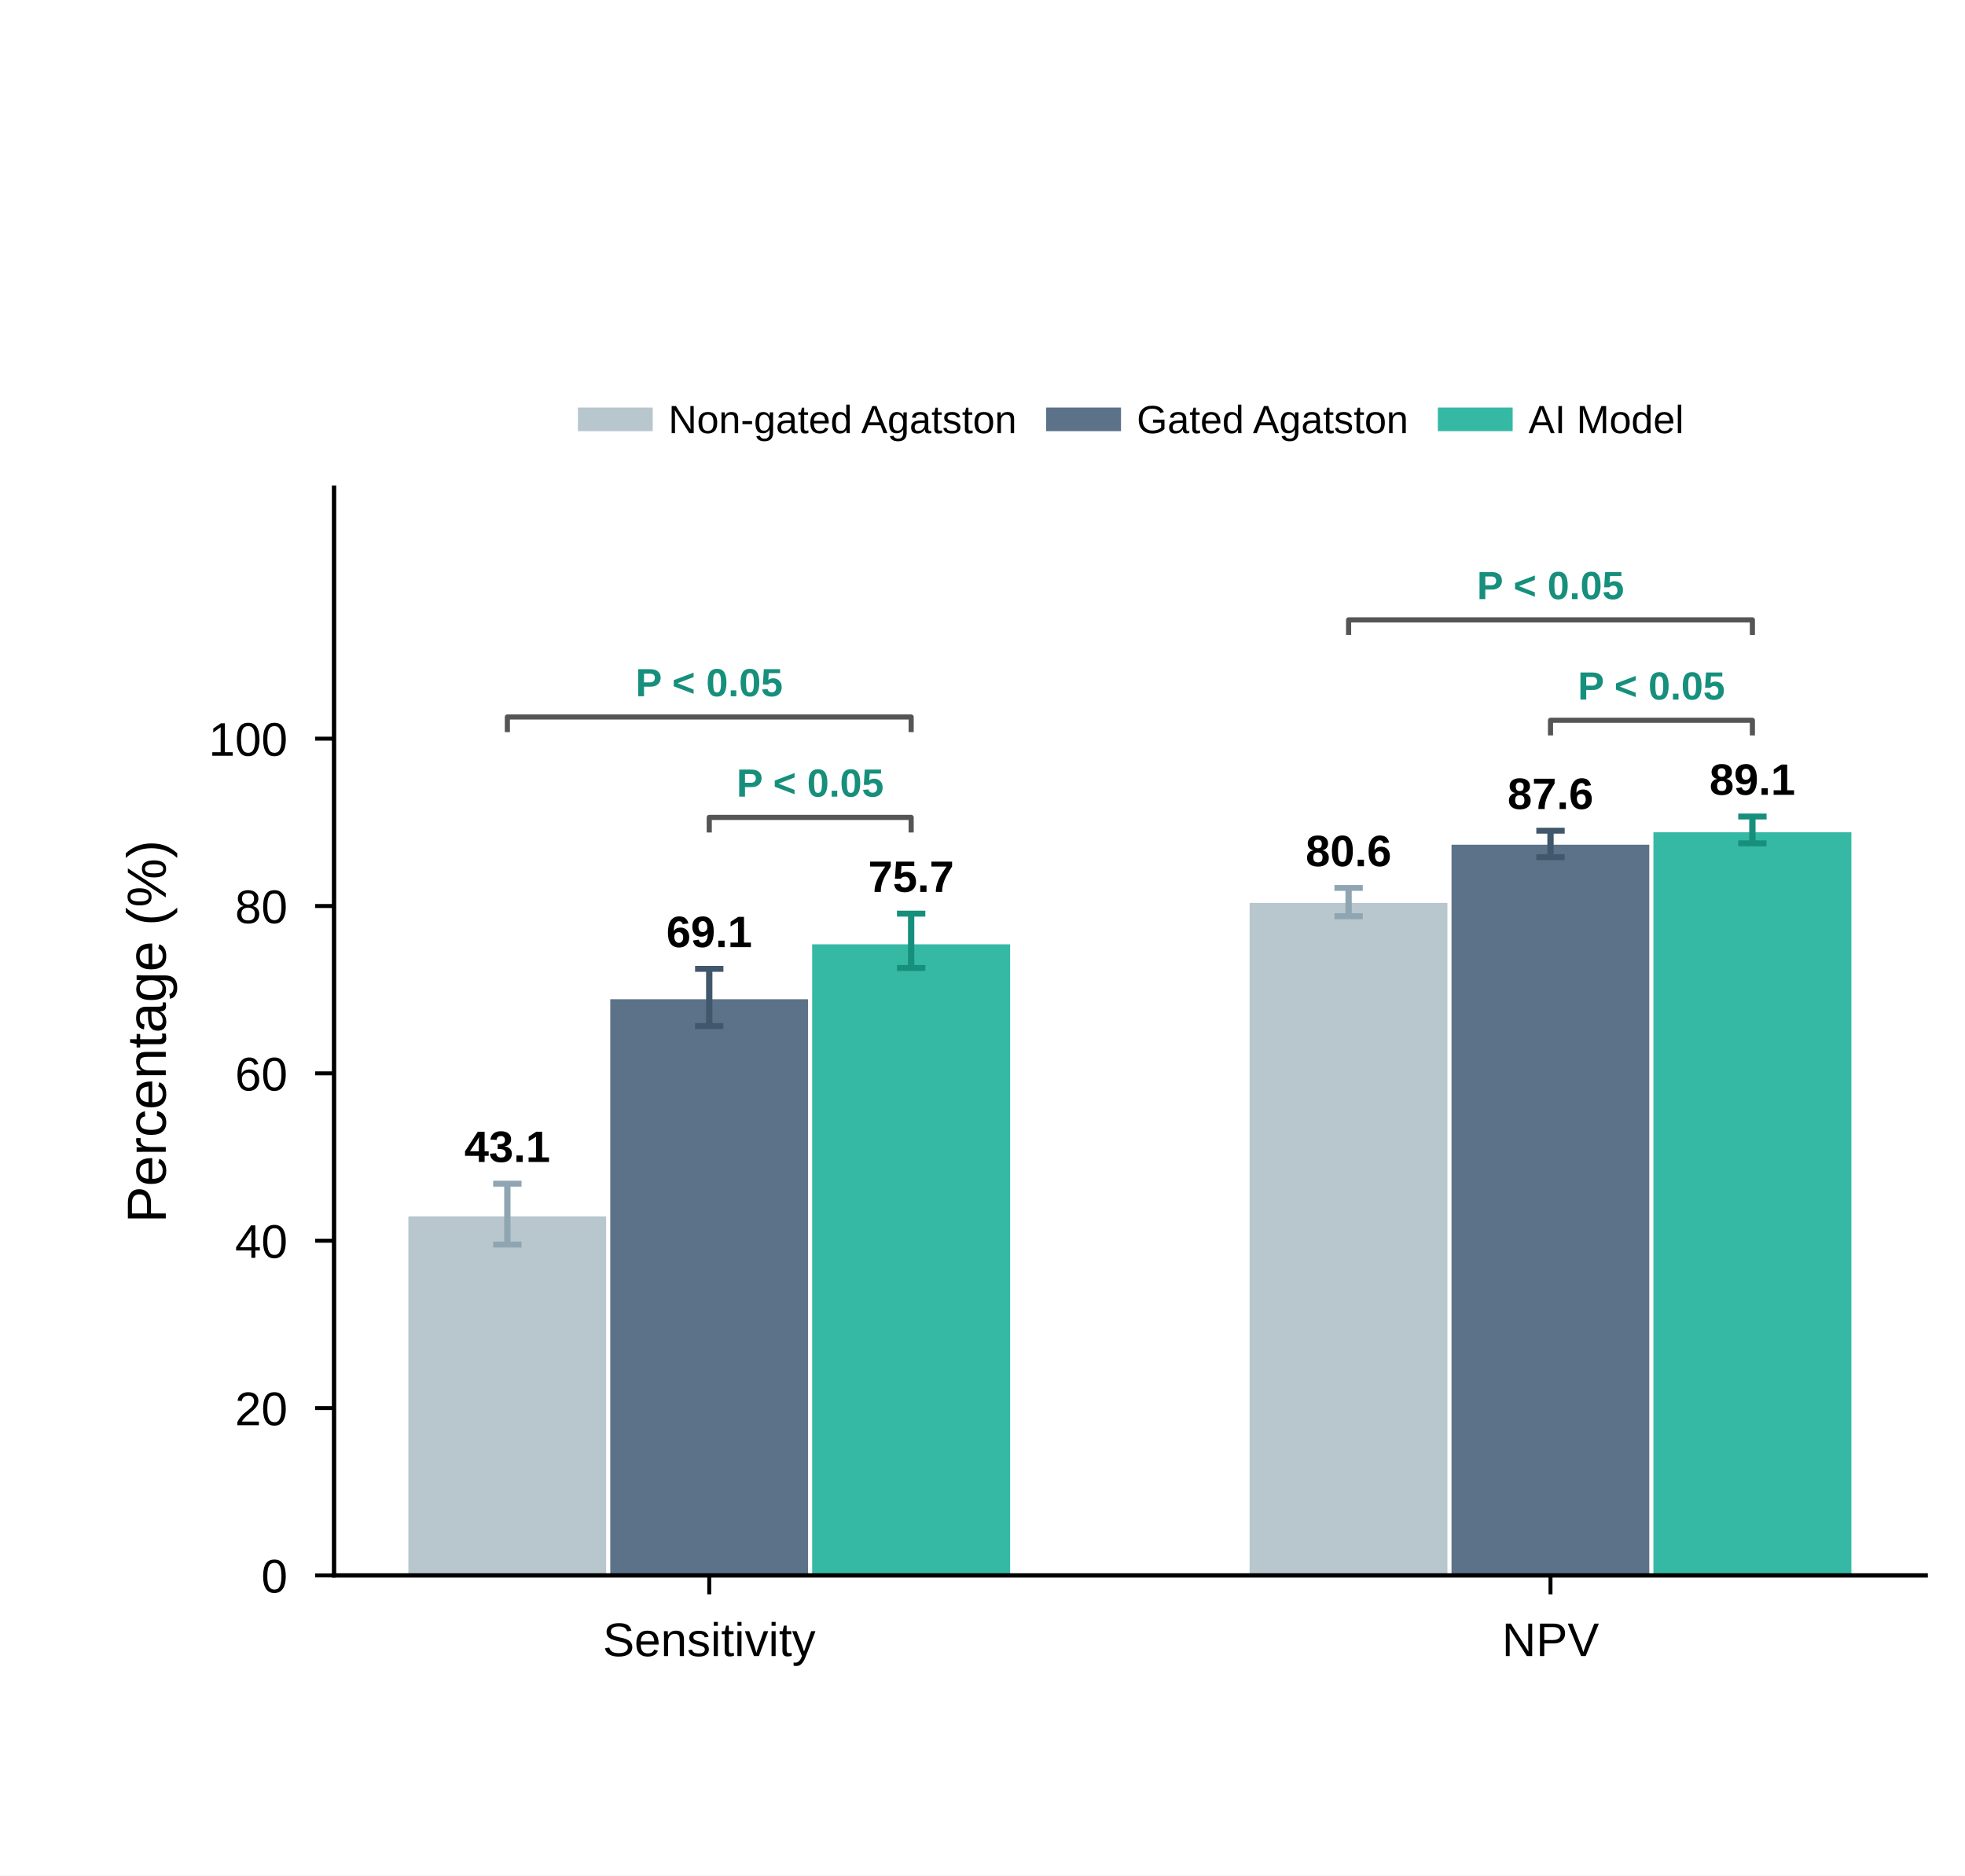
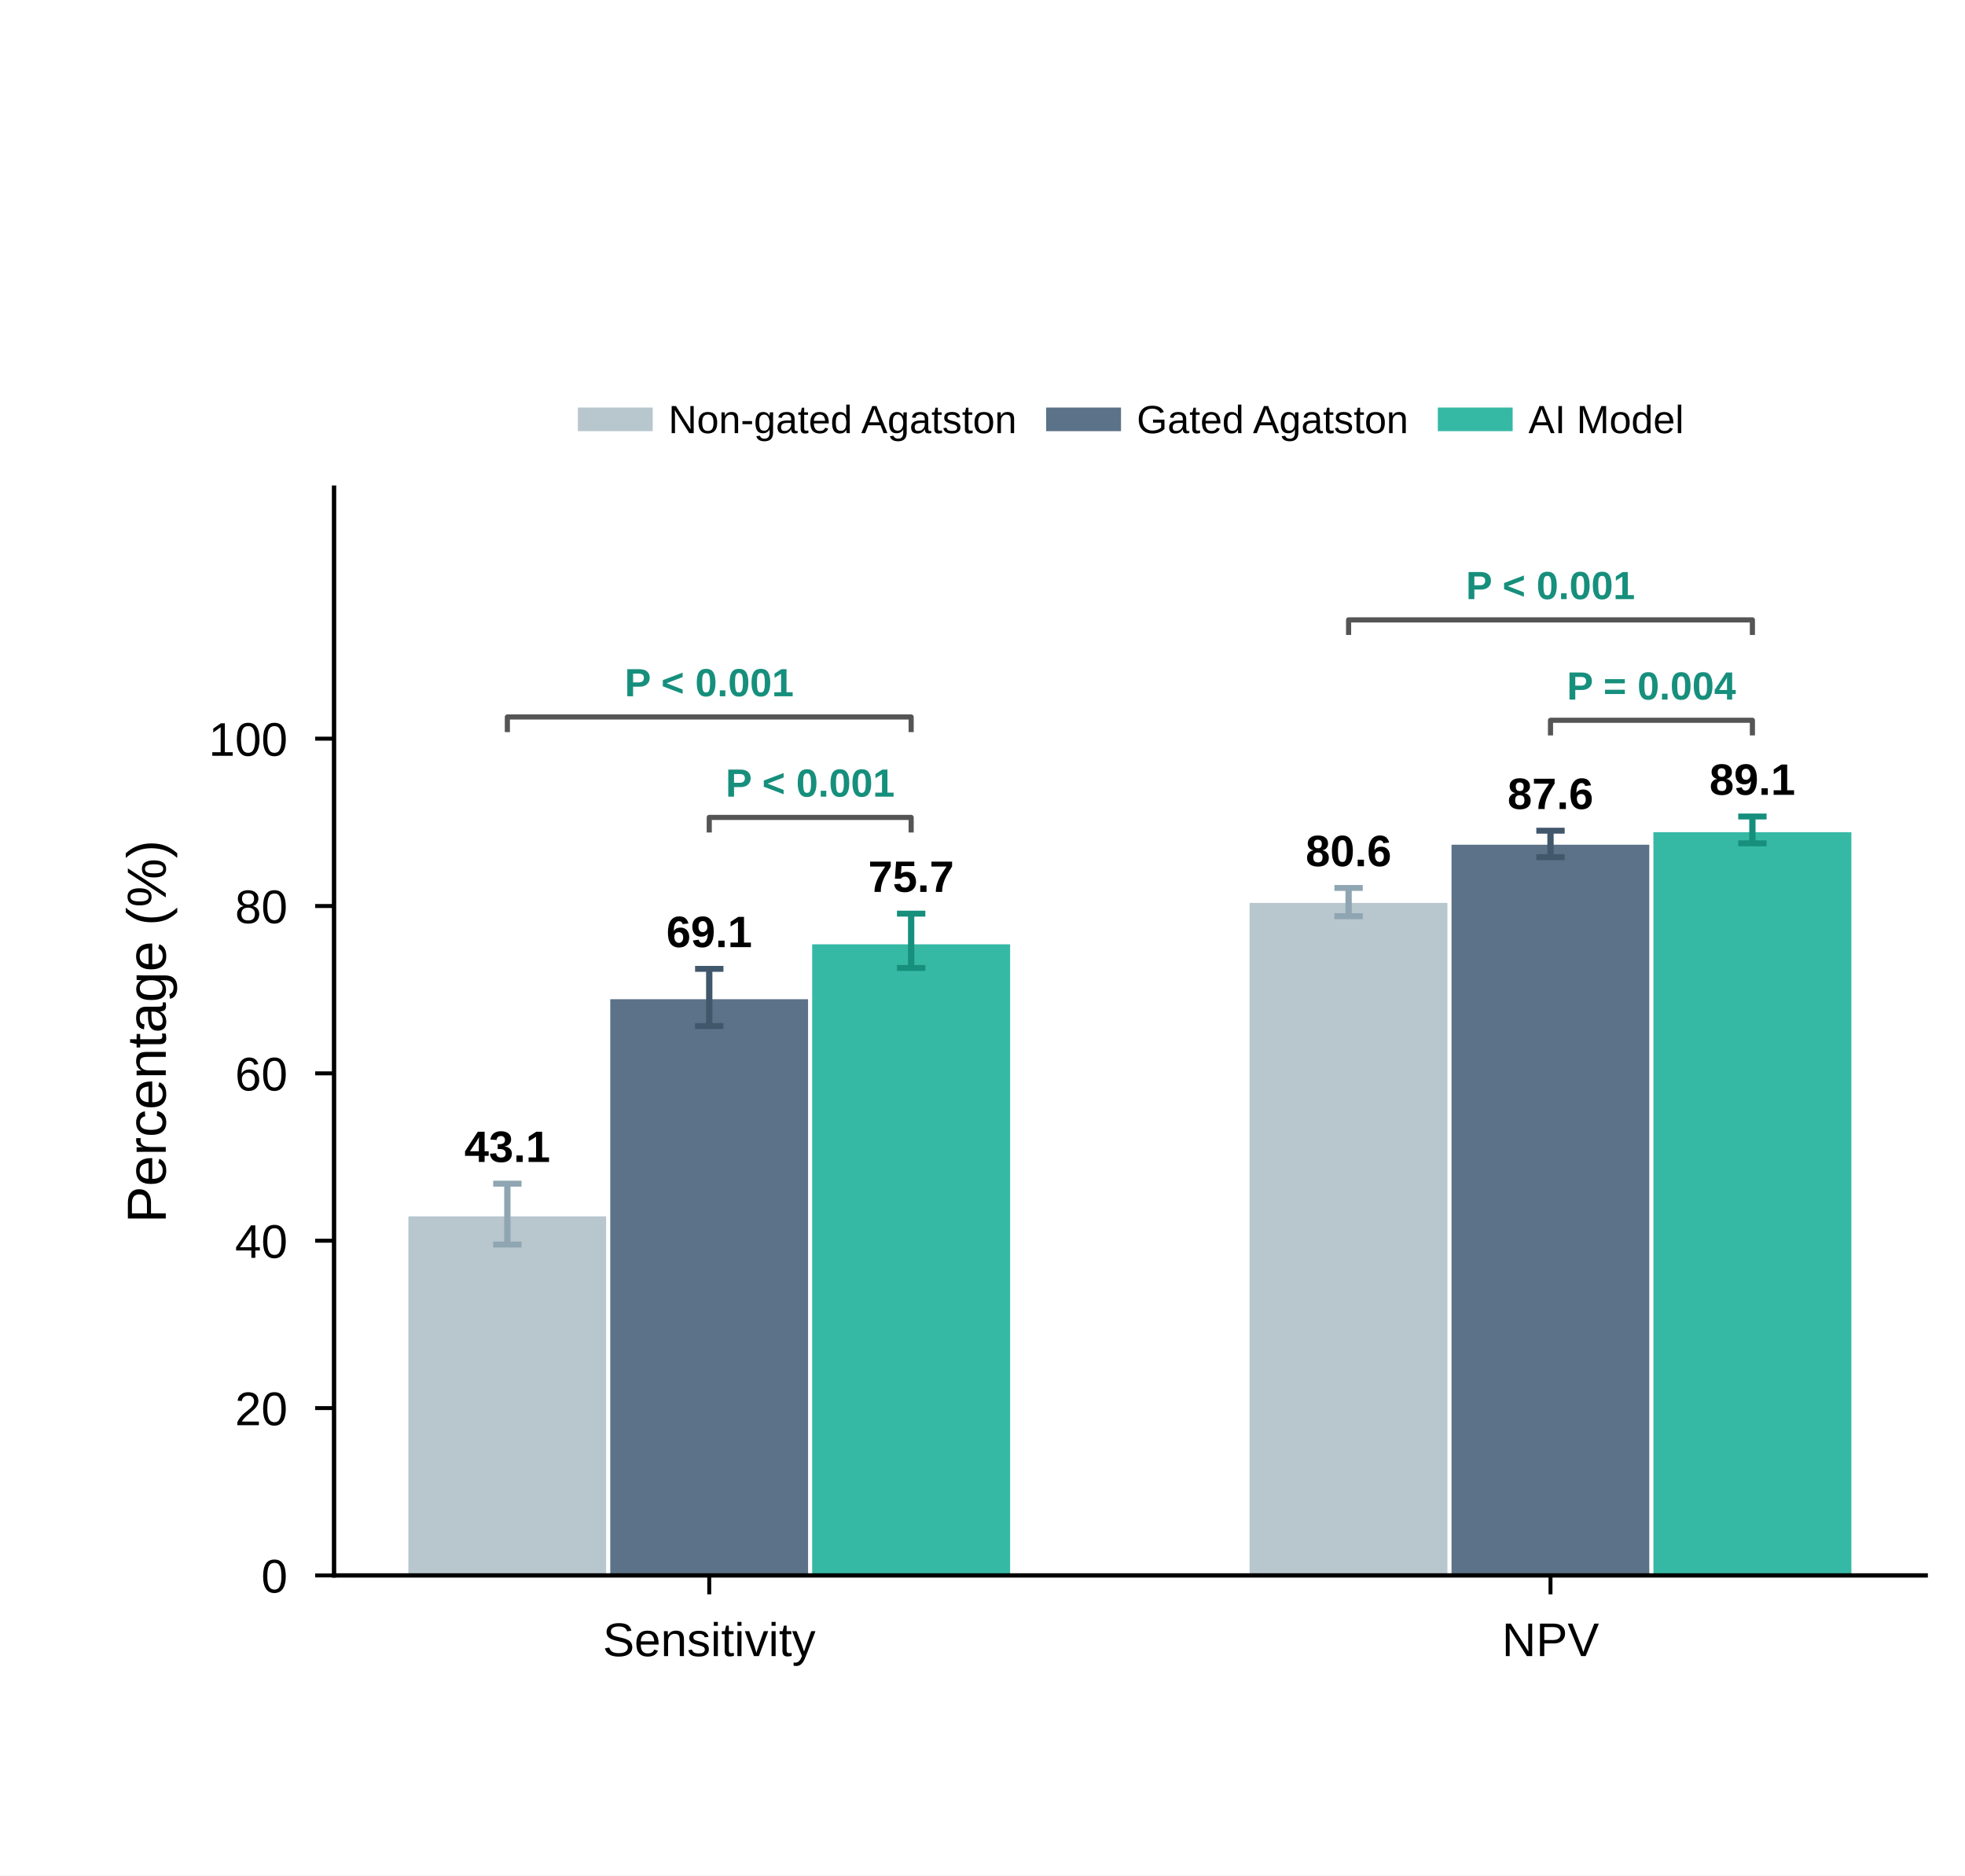
<svg xmlns="http://www.w3.org/2000/svg" xmlns:xlink="http://www.w3.org/1999/xlink" width="249.449pt" height="238.11pt" viewBox="0 0 249.449 238.11" version="1.1">
  <defs>
    <style type="text/css">*{stroke-linejoin: round; stroke-linecap: butt}</style>
  </defs>
  <g id="figure_1">
    <g id="patch_1">
      <path d="M 0 238.11  L 249.449 238.11  L 249.449 0  L 0 0  z " style="fill: #ffffff" />
    </g>
    <g id="axes_1">
      <g id="patch_2">
        <path d="M 42.406 200.013  L 244.46 200.013  L 244.46 61.909  L 42.406 61.909  z " style="fill: #ffffff" />
      </g>
      <g id="matplotlib.axis_1">
        <g id="xtick_1">
          <g id="line2d_1">
            <defs>
-               <path id="mad86400d4b" d="M 0 0  L 0 2.4  " style="stroke: #000000; stroke-width: 0.5" />
+               <path id="m50f4be0b44" d="M 0 0  L 0 2.4  " style="stroke: #000000; stroke-width: 0.5" />
            </defs>
            <g>
-               <use xlink:href="#mad86400d4b" x="90.036" y="200.013" style="stroke: #000000; stroke-width: 0.5" />
+               <use xlink:href="#m50f4be0b44" x="90.036" y="200.013" style="stroke: #000000; stroke-width: 0.5" />
            </g>
          </g>
          <g id="text_1">
            <text style="font-size: 6px; font-family: 'Arial', 'Helvetica', 'Liberation Sans', sans-serif; text-anchor: middle" x="90.036" y="210.261" transform="rotate(-0 90.03626 210.2607)">Sensitivity</text>
          </g>
        </g>
        <g id="xtick_2">
          <g id="line2d_2">
            <g>
-               <use xlink:href="#mad86400d4b" x="196.83" y="200.013" style="stroke: #000000; stroke-width: 0.5" />
+               <use xlink:href="#m50f4be0b44" x="196.83" y="200.013" style="stroke: #000000; stroke-width: 0.5" />
            </g>
          </g>
          <g id="text_2">
            <text style="font-size: 6px; font-family: 'Arial', 'Helvetica', 'Liberation Sans', sans-serif; text-anchor: middle" x="196.83" y="210.261" transform="rotate(-0 196.8299 210.2607)">NPV</text>
          </g>
        </g>
      </g>
      <g id="matplotlib.axis_2">
        <g id="ytick_1">
          <g id="line2d_3">
            <defs>
-               <path id="m8382dea31d" d="M 0 0  L -2.4 0  " style="stroke: #000000; stroke-width: 0.5" />
+               <path id="m5901eb08f7" d="M 0 0  L -2.4 0  " style="stroke: #000000; stroke-width: 0.5" />
            </defs>
            <g>
-               <use xlink:href="#m8382dea31d" x="42.406" y="200.013" style="stroke: #000000; stroke-width: 0.5" />
+               <use xlink:href="#m5901eb08f7" x="42.406" y="200.013" style="stroke: #000000; stroke-width: 0.5" />
            </g>
          </g>
          <g id="text_3">
            <text style="font-size: 6px; font-family: 'Arial', 'Helvetica', 'Liberation Sans', sans-serif; text-anchor: end" x="36.506" y="202.187" transform="rotate(-0 36.5063 202.1867)">0</text>
          </g>
        </g>
        <g id="ytick_2">
          <g id="line2d_4">
            <g>
-               <use xlink:href="#m8382dea31d" x="42.406" y="178.766" style="stroke: #000000; stroke-width: 0.5" />
+               <use xlink:href="#m5901eb08f7" x="42.406" y="178.766" style="stroke: #000000; stroke-width: 0.5" />
            </g>
          </g>
          <g id="text_4">
            <text style="font-size: 6px; font-family: 'Arial', 'Helvetica', 'Liberation Sans', sans-serif; text-anchor: end" x="36.506" y="180.94" transform="rotate(-0 36.5063 180.9399)">20</text>
          </g>
        </g>
        <g id="ytick_3">
          <g id="line2d_5">
            <g>
-               <use xlink:href="#m8382dea31d" x="42.406" y="157.519" style="stroke: #000000; stroke-width: 0.5" />
+               <use xlink:href="#m5901eb08f7" x="42.406" y="157.519" style="stroke: #000000; stroke-width: 0.5" />
            </g>
          </g>
          <g id="text_5">
            <text style="font-size: 6px; font-family: 'Arial', 'Helvetica', 'Liberation Sans', sans-serif; text-anchor: end" x="36.506" y="159.693" transform="rotate(-0 36.5063 159.6931)">40</text>
          </g>
        </g>
        <g id="ytick_4">
          <g id="line2d_6">
            <g>
-               <use xlink:href="#m8382dea31d" x="42.406" y="136.272" style="stroke: #000000; stroke-width: 0.5" />
+               <use xlink:href="#m5901eb08f7" x="42.406" y="136.272" style="stroke: #000000; stroke-width: 0.5" />
            </g>
          </g>
          <g id="text_6">
            <text style="font-size: 6px; font-family: 'Arial', 'Helvetica', 'Liberation Sans', sans-serif; text-anchor: end" x="36.506" y="138.446" transform="rotate(-0 36.5063 138.4464)">60</text>
          </g>
        </g>
        <g id="ytick_5">
          <g id="line2d_7">
            <g>
-               <use xlink:href="#m8382dea31d" x="42.406" y="115.026" style="stroke: #000000; stroke-width: 0.5" />
+               <use xlink:href="#m5901eb08f7" x="42.406" y="115.026" style="stroke: #000000; stroke-width: 0.5" />
            </g>
          </g>
          <g id="text_7">
            <text style="font-size: 6px; font-family: 'Arial', 'Helvetica', 'Liberation Sans', sans-serif; text-anchor: end" x="36.506" y="117.2" transform="rotate(-0 36.5063 117.1996)">80</text>
          </g>
        </g>
        <g id="ytick_6">
          <g id="line2d_8">
            <g>
-               <use xlink:href="#m8382dea31d" x="42.406" y="93.779" style="stroke: #000000; stroke-width: 0.5" />
+               <use xlink:href="#m5901eb08f7" x="42.406" y="93.779" style="stroke: #000000; stroke-width: 0.5" />
            </g>
          </g>
          <g id="text_8">
            <text style="font-size: 6px; font-family: 'Arial', 'Helvetica', 'Liberation Sans', sans-serif; text-anchor: end" x="36.506" y="95.953" transform="rotate(-0 36.5063 95.95286)">100</text>
          </g>
        </g>
        <g id="text_9">
          <text style="font-size: 7px; font-family: 'Arial', 'Helvetica', 'Liberation Sans', sans-serif; text-anchor: middle" x="21.044" y="130.961" transform="rotate(-90 21.04411 130.9606)">Percentage (%)</text>
        </g>
      </g>
      <g id="patch_3">
-         <path d="M 51.591 200.013  L 77.221 200.013  L 77.221 154.174  L 51.591 154.174  z " clip-path="url(#pf181a6f632)" style="fill: #b8c6ce; stroke: #ffffff; stroke-width: 0.5; stroke-linejoin: miter" />
+         <path d="M 51.591 200.013  L 77.221 200.013  L 77.221 154.174  L 51.591 154.174  z " clip-path="url(#p4d6b3d6b32)" style="fill: #b8c6ce; stroke: #ffffff; stroke-width: 0.5; stroke-linejoin: miter" />
      </g>
      <g id="patch_4">
-         <path d="M 158.384 200.013  L 184.015 200.013  L 184.015 114.381  L 158.384 114.381  z " clip-path="url(#pf181a6f632)" style="fill: #b8c6ce; stroke: #ffffff; stroke-width: 0.5; stroke-linejoin: miter" />
+         <path d="M 158.384 200.013  L 184.015 200.013  L 184.015 114.381  L 158.384 114.381  z " clip-path="url(#p4d6b3d6b32)" style="fill: #b8c6ce; stroke: #ffffff; stroke-width: 0.5; stroke-linejoin: miter" />
      </g>
      <g id="patch_5">
-         <path d="M 77.221 200.013  L 102.851 200.013  L 102.851 126.609  L 77.221 126.609  z " clip-path="url(#pf181a6f632)" style="fill: #5c7288; stroke: #ffffff; stroke-width: 0.5; stroke-linejoin: miter" />
+         <path d="M 77.221 200.013  L 102.851 200.013  L 102.851 126.609  L 77.221 126.609  z " clip-path="url(#p4d6b3d6b32)" style="fill: #5c7288; stroke: #ffffff; stroke-width: 0.5; stroke-linejoin: miter" />
      </g>
      <g id="patch_6">
-         <path d="M 184.015 200.013  L 209.645 200.013  L 209.645 106.996  L 184.015 106.996  z " clip-path="url(#pf181a6f632)" style="fill: #5c7288; stroke: #ffffff; stroke-width: 0.5; stroke-linejoin: miter" />
+         <path d="M 184.015 200.013  L 209.645 200.013  L 209.645 106.996  L 184.015 106.996  z " clip-path="url(#p4d6b3d6b32)" style="fill: #5c7288; stroke: #ffffff; stroke-width: 0.5; stroke-linejoin: miter" />
      </g>
      <g id="patch_7">
-         <path d="M 102.851 200.013  L 128.482 200.013  L 128.482 119.64  L 102.851 119.64  z " clip-path="url(#pf181a6f632)" style="fill: #35b9a5; stroke: #ffffff; stroke-width: 0.5; stroke-linejoin: miter" />
+         <path d="M 102.851 200.013  L 128.482 200.013  L 128.482 119.64  L 102.851 119.64  z " clip-path="url(#p4d6b3d6b32)" style="fill: #35b9a5; stroke: #ffffff; stroke-width: 0.5; stroke-linejoin: miter" />
      </g>
      <g id="patch_8">
-         <path d="M 209.645 200.013  L 235.276 200.013  L 235.276 105.405  L 209.645 105.405  z " clip-path="url(#pf181a6f632)" style="fill: #35b9a5; stroke: #ffffff; stroke-width: 0.5; stroke-linejoin: miter" />
+         <path d="M 209.645 200.013  L 235.276 200.013  L 235.276 105.405  L 209.645 105.405  z " clip-path="url(#p4d6b3d6b32)" style="fill: #35b9a5; stroke: #ffffff; stroke-width: 0.5; stroke-linejoin: miter" />
      </g>
      <g id="line2d_9">
        <path d="M 90.036 105.368  L 90.036 103.775  L 115.667 103.775  L 115.667 105.368  " style="fill: none; stroke: #555555; stroke-width: 0.65; stroke-linecap: square" />
      </g>
      <g id="line2d_10">
        <path d="M 64.406 92.62  L 64.406 91.027  L 115.667 91.027  L 115.667 92.62  " style="fill: none; stroke: #555555; stroke-width: 0.65; stroke-linecap: square" />
      </g>
      <g id="line2d_11">
        <path d="M 196.83 93.04  L 196.83 91.447  L 222.46 91.447  L 222.46 93.04  " style="fill: none; stroke: #555555; stroke-width: 0.65; stroke-linecap: square" />
      </g>
      <g id="line2d_12">
        <path d="M 171.199 80.292  L 171.199 78.698  L 222.46 78.698  L 222.46 80.292  " style="fill: none; stroke: #555555; stroke-width: 0.65; stroke-linecap: square" />
      </g>
      <g id="patch_9">
        <path d="M 42.406 200.013  L 42.406 61.909  " style="fill: none; stroke: #000000; stroke-width: 0.55; stroke-linejoin: miter; stroke-linecap: square" />
      </g>
      <g id="patch_10">
        <path d="M 42.406 200.013  L 244.46 200.013  " style="fill: none; stroke: #000000; stroke-width: 0.55; stroke-linejoin: miter; stroke-linecap: square" />
      </g>
      <g id="text_10">
        <text style="font-weight: 700; font-size: 5.6px; font-family: 'Arial', 'Helvetica', 'Liberation Sans', sans-serif; text-anchor: middle" x="64.406" y="147.524" transform="rotate(-0 64.40579 147.5235)">43.1</text>
      </g>
      <g id="text_11">
        <text style="font-weight: 700; font-size: 5.6px; font-family: 'Arial', 'Helvetica', 'Liberation Sans', sans-serif; text-anchor: middle" x="171.199" y="109.975" transform="rotate(-0 171.1994 109.9753)">80.6</text>
      </g>
      <g id="text_12">
        <text style="font-weight: 700; font-size: 5.6px; font-family: 'Arial', 'Helvetica', 'Liberation Sans', sans-serif; text-anchor: middle" x="90.036" y="120.248" transform="rotate(-0 90.03626 120.2479)">69.1</text>
      </g>
      <g id="text_13">
        <text style="font-weight: 700; font-size: 5.6px; font-family: 'Arial', 'Helvetica', 'Liberation Sans', sans-serif; text-anchor: middle" x="196.83" y="102.71" transform="rotate(-0 196.8299 102.7096)">87.6</text>
      </g>
      <g id="text_14">
        <text style="font-weight: 700; font-size: 5.6px; font-family: 'Arial', 'Helvetica', 'Liberation Sans', sans-serif; text-anchor: middle" x="115.667" y="113.236" transform="rotate(-0 115.6667 113.2363)">75.7</text>
      </g>
      <g id="text_15">
        <text style="font-weight: 700; font-size: 5.6px; font-family: 'Arial', 'Helvetica', 'Liberation Sans', sans-serif; text-anchor: middle" x="222.46" y="100.908" transform="rotate(-0 222.4604 100.9079)">89.1</text>
      </g>
      <g id="text_16">
-         <text style="font-weight: 700; font-size: 5px; font-family: 'Arial', 'Helvetica', 'Liberation Sans', sans-serif; text-anchor: middle; fill: #168f7c" x="102.851" y="101.144" transform="rotate(-0 102.8515 101.1439)">P &lt; 0.05</text>
+         <text style="font-weight: 700; font-size: 5px; font-family: 'Arial', 'Helvetica', 'Liberation Sans', sans-serif; text-anchor: middle; fill: #168f7c" x="102.851" y="101.144" transform="rotate(-0 102.8515 101.1439)">P &lt; 0.001</text>
      </g>
      <g id="text_17">
-         <text style="font-weight: 700; font-size: 5px; font-family: 'Arial', 'Helvetica', 'Liberation Sans', sans-serif; text-anchor: middle; fill: #168f7c" x="90.036" y="88.396" transform="rotate(-0 90.03626 88.39583)">P &lt; 0.05</text>
+         <text style="font-weight: 700; font-size: 5px; font-family: 'Arial', 'Helvetica', 'Liberation Sans', sans-serif; text-anchor: middle; fill: #168f7c" x="90.036" y="88.396" transform="rotate(-0 90.03626 88.39583)">P &lt; 0.001</text>
      </g>
      <g id="text_18">
-         <text style="font-weight: 700; font-size: 5px; font-family: 'Arial', 'Helvetica', 'Liberation Sans', sans-serif; text-anchor: middle; fill: #168f7c" x="209.645" y="88.816" transform="rotate(-0 209.6451 88.81552)">P &lt; 0.05</text>
+         <text style="font-weight: 700; font-size: 5px; font-family: 'Arial', 'Helvetica', 'Liberation Sans', sans-serif; text-anchor: middle; fill: #168f7c" x="209.645" y="88.816" transform="rotate(-0 209.6451 88.81552)">P = 0.004</text>
      </g>
      <g id="text_19">
-         <text style="font-weight: 700; font-size: 5px; font-family: 'Arial', 'Helvetica', 'Liberation Sans', sans-serif; text-anchor: middle; fill: #168f7c" x="196.83" y="76.067" transform="rotate(-0 196.8299 76.06746)">P &lt; 0.05</text>
+         <text style="font-weight: 700; font-size: 5px; font-family: 'Arial', 'Helvetica', 'Liberation Sans', sans-serif; text-anchor: middle; fill: #168f7c" x="196.83" y="76.067" transform="rotate(-0 196.8299 76.06746)">P &lt; 0.001</text>
      </g>
      <g id="LineCollection_1">
-         <path d="M 64.406 158.009  L 64.406 150.279  " clip-path="url(#pf181a6f632)" style="fill: none; stroke: #8fa5b2; stroke-width: 0.8" />
-         <path d="M 171.199 116.318  L 171.199 112.731  " clip-path="url(#pf181a6f632)" style="fill: none; stroke: #8fa5b2; stroke-width: 0.8" />
+         <path d="M 64.406 158.009  L 64.406 150.279  " clip-path="url(#p4d6b3d6b32)" style="fill: none; stroke: #8fa5b2; stroke-width: 0.8" />
+         <path d="M 171.199 116.318  L 171.199 112.731  " clip-path="url(#p4d6b3d6b32)" style="fill: none; stroke: #8fa5b2; stroke-width: 0.8" />
      </g>
      <g id="line2d_13">
        <defs>
-           <path id="m67108ed27c" d="M 1.8 0  L -1.8 -0  " style="stroke: #8fa5b2; stroke-width: 0.75" />
+           <path id="m1edcc8c9a3" d="M 1.8 0  L -1.8 -0  " style="stroke: #8fa5b2; stroke-width: 0.75" />
        </defs>
-         <g clip-path="url(#pf181a6f632)">
-           <use xlink:href="#m67108ed27c" x="64.406" y="158.009" style="fill: #1f77b4; stroke: #8fa5b2; stroke-width: 0.75" />
-           <use xlink:href="#m67108ed27c" x="171.199" y="116.318" style="fill: #1f77b4; stroke: #8fa5b2; stroke-width: 0.75" />
+         <g clip-path="url(#p4d6b3d6b32)">
+           <use xlink:href="#m1edcc8c9a3" x="64.406" y="158.009" style="fill: #1f77b4; stroke: #8fa5b2; stroke-width: 0.75" />
+           <use xlink:href="#m1edcc8c9a3" x="171.199" y="116.318" style="fill: #1f77b4; stroke: #8fa5b2; stroke-width: 0.75" />
        </g>
      </g>
      <g id="line2d_14">
-         <g clip-path="url(#pf181a6f632)">
-           <use xlink:href="#m67108ed27c" x="64.406" y="150.279" style="fill: #1f77b4; stroke: #8fa5b2; stroke-width: 0.75" />
-           <use xlink:href="#m67108ed27c" x="171.199" y="112.731" style="fill: #1f77b4; stroke: #8fa5b2; stroke-width: 0.75" />
+         <g clip-path="url(#p4d6b3d6b32)">
+           <use xlink:href="#m1edcc8c9a3" x="64.406" y="150.279" style="fill: #1f77b4; stroke: #8fa5b2; stroke-width: 0.75" />
+           <use xlink:href="#m1edcc8c9a3" x="171.199" y="112.731" style="fill: #1f77b4; stroke: #8fa5b2; stroke-width: 0.75" />
        </g>
      </g>
      <g id="LineCollection_2">
-         <path d="M 90.036 130.268  L 90.036 123.003  " clip-path="url(#pf181a6f632)" style="fill: none; stroke: #41576b; stroke-width: 0.8" />
-         <path d="M 196.83 108.821  L 196.83 105.465  " clip-path="url(#pf181a6f632)" style="fill: none; stroke: #41576b; stroke-width: 0.8" />
+         <path d="M 90.036 130.268  L 90.036 123.003  " clip-path="url(#p4d6b3d6b32)" style="fill: none; stroke: #41576b; stroke-width: 0.8" />
+         <path d="M 196.83 108.821  L 196.83 105.465  " clip-path="url(#p4d6b3d6b32)" style="fill: none; stroke: #41576b; stroke-width: 0.8" />
      </g>
      <g id="line2d_15">
        <defs>
-           <path id="m56d790e934" d="M 1.8 0  L -1.8 -0  " style="stroke: #41576b; stroke-width: 0.75" />
+           <path id="mc207245e86" d="M 1.8 0  L -1.8 -0  " style="stroke: #41576b; stroke-width: 0.75" />
        </defs>
-         <g clip-path="url(#pf181a6f632)">
-           <use xlink:href="#m56d790e934" x="90.036" y="130.268" style="fill: #1f77b4; stroke: #41576b; stroke-width: 0.75" />
-           <use xlink:href="#m56d790e934" x="196.83" y="108.821" style="fill: #1f77b4; stroke: #41576b; stroke-width: 0.75" />
+         <g clip-path="url(#p4d6b3d6b32)">
+           <use xlink:href="#mc207245e86" x="90.036" y="130.268" style="fill: #1f77b4; stroke: #41576b; stroke-width: 0.75" />
+           <use xlink:href="#mc207245e86" x="196.83" y="108.821" style="fill: #1f77b4; stroke: #41576b; stroke-width: 0.75" />
        </g>
      </g>
      <g id="line2d_16">
-         <g clip-path="url(#pf181a6f632)">
-           <use xlink:href="#m56d790e934" x="90.036" y="123.003" style="fill: #1f77b4; stroke: #41576b; stroke-width: 0.75" />
-           <use xlink:href="#m56d790e934" x="196.83" y="105.465" style="fill: #1f77b4; stroke: #41576b; stroke-width: 0.75" />
+         <g clip-path="url(#p4d6b3d6b32)">
+           <use xlink:href="#mc207245e86" x="90.036" y="123.003" style="fill: #1f77b4; stroke: #41576b; stroke-width: 0.75" />
+           <use xlink:href="#mc207245e86" x="196.83" y="105.465" style="fill: #1f77b4; stroke: #41576b; stroke-width: 0.75" />
        </g>
      </g>
      <g id="LineCollection_3">
-         <path d="M 115.667 122.893  L 115.667 115.992  " clip-path="url(#pf181a6f632)" style="fill: none; stroke: #168f7c; stroke-width: 0.8" />
-         <path d="M 222.46 107.067  L 222.46 103.663  " clip-path="url(#pf181a6f632)" style="fill: none; stroke: #168f7c; stroke-width: 0.8" />
+         <path d="M 115.667 122.893  L 115.667 115.992  " clip-path="url(#p4d6b3d6b32)" style="fill: none; stroke: #168f7c; stroke-width: 0.8" />
+         <path d="M 222.46 107.067  L 222.46 103.663  " clip-path="url(#p4d6b3d6b32)" style="fill: none; stroke: #168f7c; stroke-width: 0.8" />
      </g>
      <g id="line2d_17">
        <defs>
-           <path id="md0ba1bb098" d="M 1.8 0  L -1.8 -0  " style="stroke: #168f7c; stroke-width: 0.75" />
+           <path id="mf2221aee81" d="M 1.8 0  L -1.8 -0  " style="stroke: #168f7c; stroke-width: 0.75" />
        </defs>
-         <g clip-path="url(#pf181a6f632)">
-           <use xlink:href="#md0ba1bb098" x="115.667" y="122.893" style="fill: #1f77b4; stroke: #168f7c; stroke-width: 0.75" />
-           <use xlink:href="#md0ba1bb098" x="222.46" y="107.067" style="fill: #1f77b4; stroke: #168f7c; stroke-width: 0.75" />
+         <g clip-path="url(#p4d6b3d6b32)">
+           <use xlink:href="#mf2221aee81" x="115.667" y="122.893" style="fill: #1f77b4; stroke: #168f7c; stroke-width: 0.75" />
+           <use xlink:href="#mf2221aee81" x="222.46" y="107.067" style="fill: #1f77b4; stroke: #168f7c; stroke-width: 0.75" />
        </g>
      </g>
      <g id="line2d_18">
-         <g clip-path="url(#pf181a6f632)">
-           <use xlink:href="#md0ba1bb098" x="115.667" y="115.992" style="fill: #1f77b4; stroke: #168f7c; stroke-width: 0.75" />
-           <use xlink:href="#md0ba1bb098" x="222.46" y="103.663" style="fill: #1f77b4; stroke: #168f7c; stroke-width: 0.75" />
+         <g clip-path="url(#p4d6b3d6b32)">
+           <use xlink:href="#mf2221aee81" x="115.667" y="115.992" style="fill: #1f77b4; stroke: #168f7c; stroke-width: 0.75" />
+           <use xlink:href="#mf2221aee81" x="222.46" y="103.663" style="fill: #1f77b4; stroke: #168f7c; stroke-width: 0.75" />
        </g>
      </g>
      <g id="legend_1">
        <g id="patch_11">
          <path d="M 73.11 54.99  L 83.11 54.99  L 83.11 51.49  L 73.11 51.49  z " style="fill: #b8c6ce; stroke: #ffffff; stroke-width: 0.5; stroke-linejoin: miter" />
        </g>
        <g id="text_20">
          <text style="font-size: 5px; font-family: 'Arial', 'Helvetica', 'Liberation Sans', sans-serif; text-anchor: start" x="84.86" y="54.99" transform="rotate(-0 84.86002 54.99012)">Non-gated Agatston</text>
        </g>
        <g id="patch_12">
          <path d="M 132.557 54.99  L 142.557 54.99  L 142.557 51.49  L 132.557 51.49  z " style="fill: #5c7288; stroke: #ffffff; stroke-width: 0.5; stroke-linejoin: miter" />
        </g>
        <g id="text_21">
          <text style="font-size: 5px; font-family: 'Arial', 'Helvetica', 'Liberation Sans', sans-serif; text-anchor: start" x="144.307" y="54.99" transform="rotate(-0 144.3069 54.99012)">Gated Agatston</text>
        </g>
        <g id="patch_13">
          <path d="M 182.276 54.99  L 192.276 54.99  L 192.276 51.49  L 182.276 51.49  z " style="fill: #35b9a5; stroke: #ffffff; stroke-width: 0.5; stroke-linejoin: miter" />
        </g>
        <g id="text_22">
          <text style="font-size: 5px; font-family: 'Arial', 'Helvetica', 'Liberation Sans', sans-serif; text-anchor: start" x="194.026" y="54.99" transform="rotate(-0 194.0256 54.99012)">AI Model</text>
        </g>
      </g>
    </g>
  </g>
  <defs>
-     <clipPath id="pf181a6f632">
+     <clipPath id="p4d6b3d6b32">
      <rect x="42.406" y="61.909" width="202.054" height="138.104" />
    </clipPath>
  </defs>
</svg>
